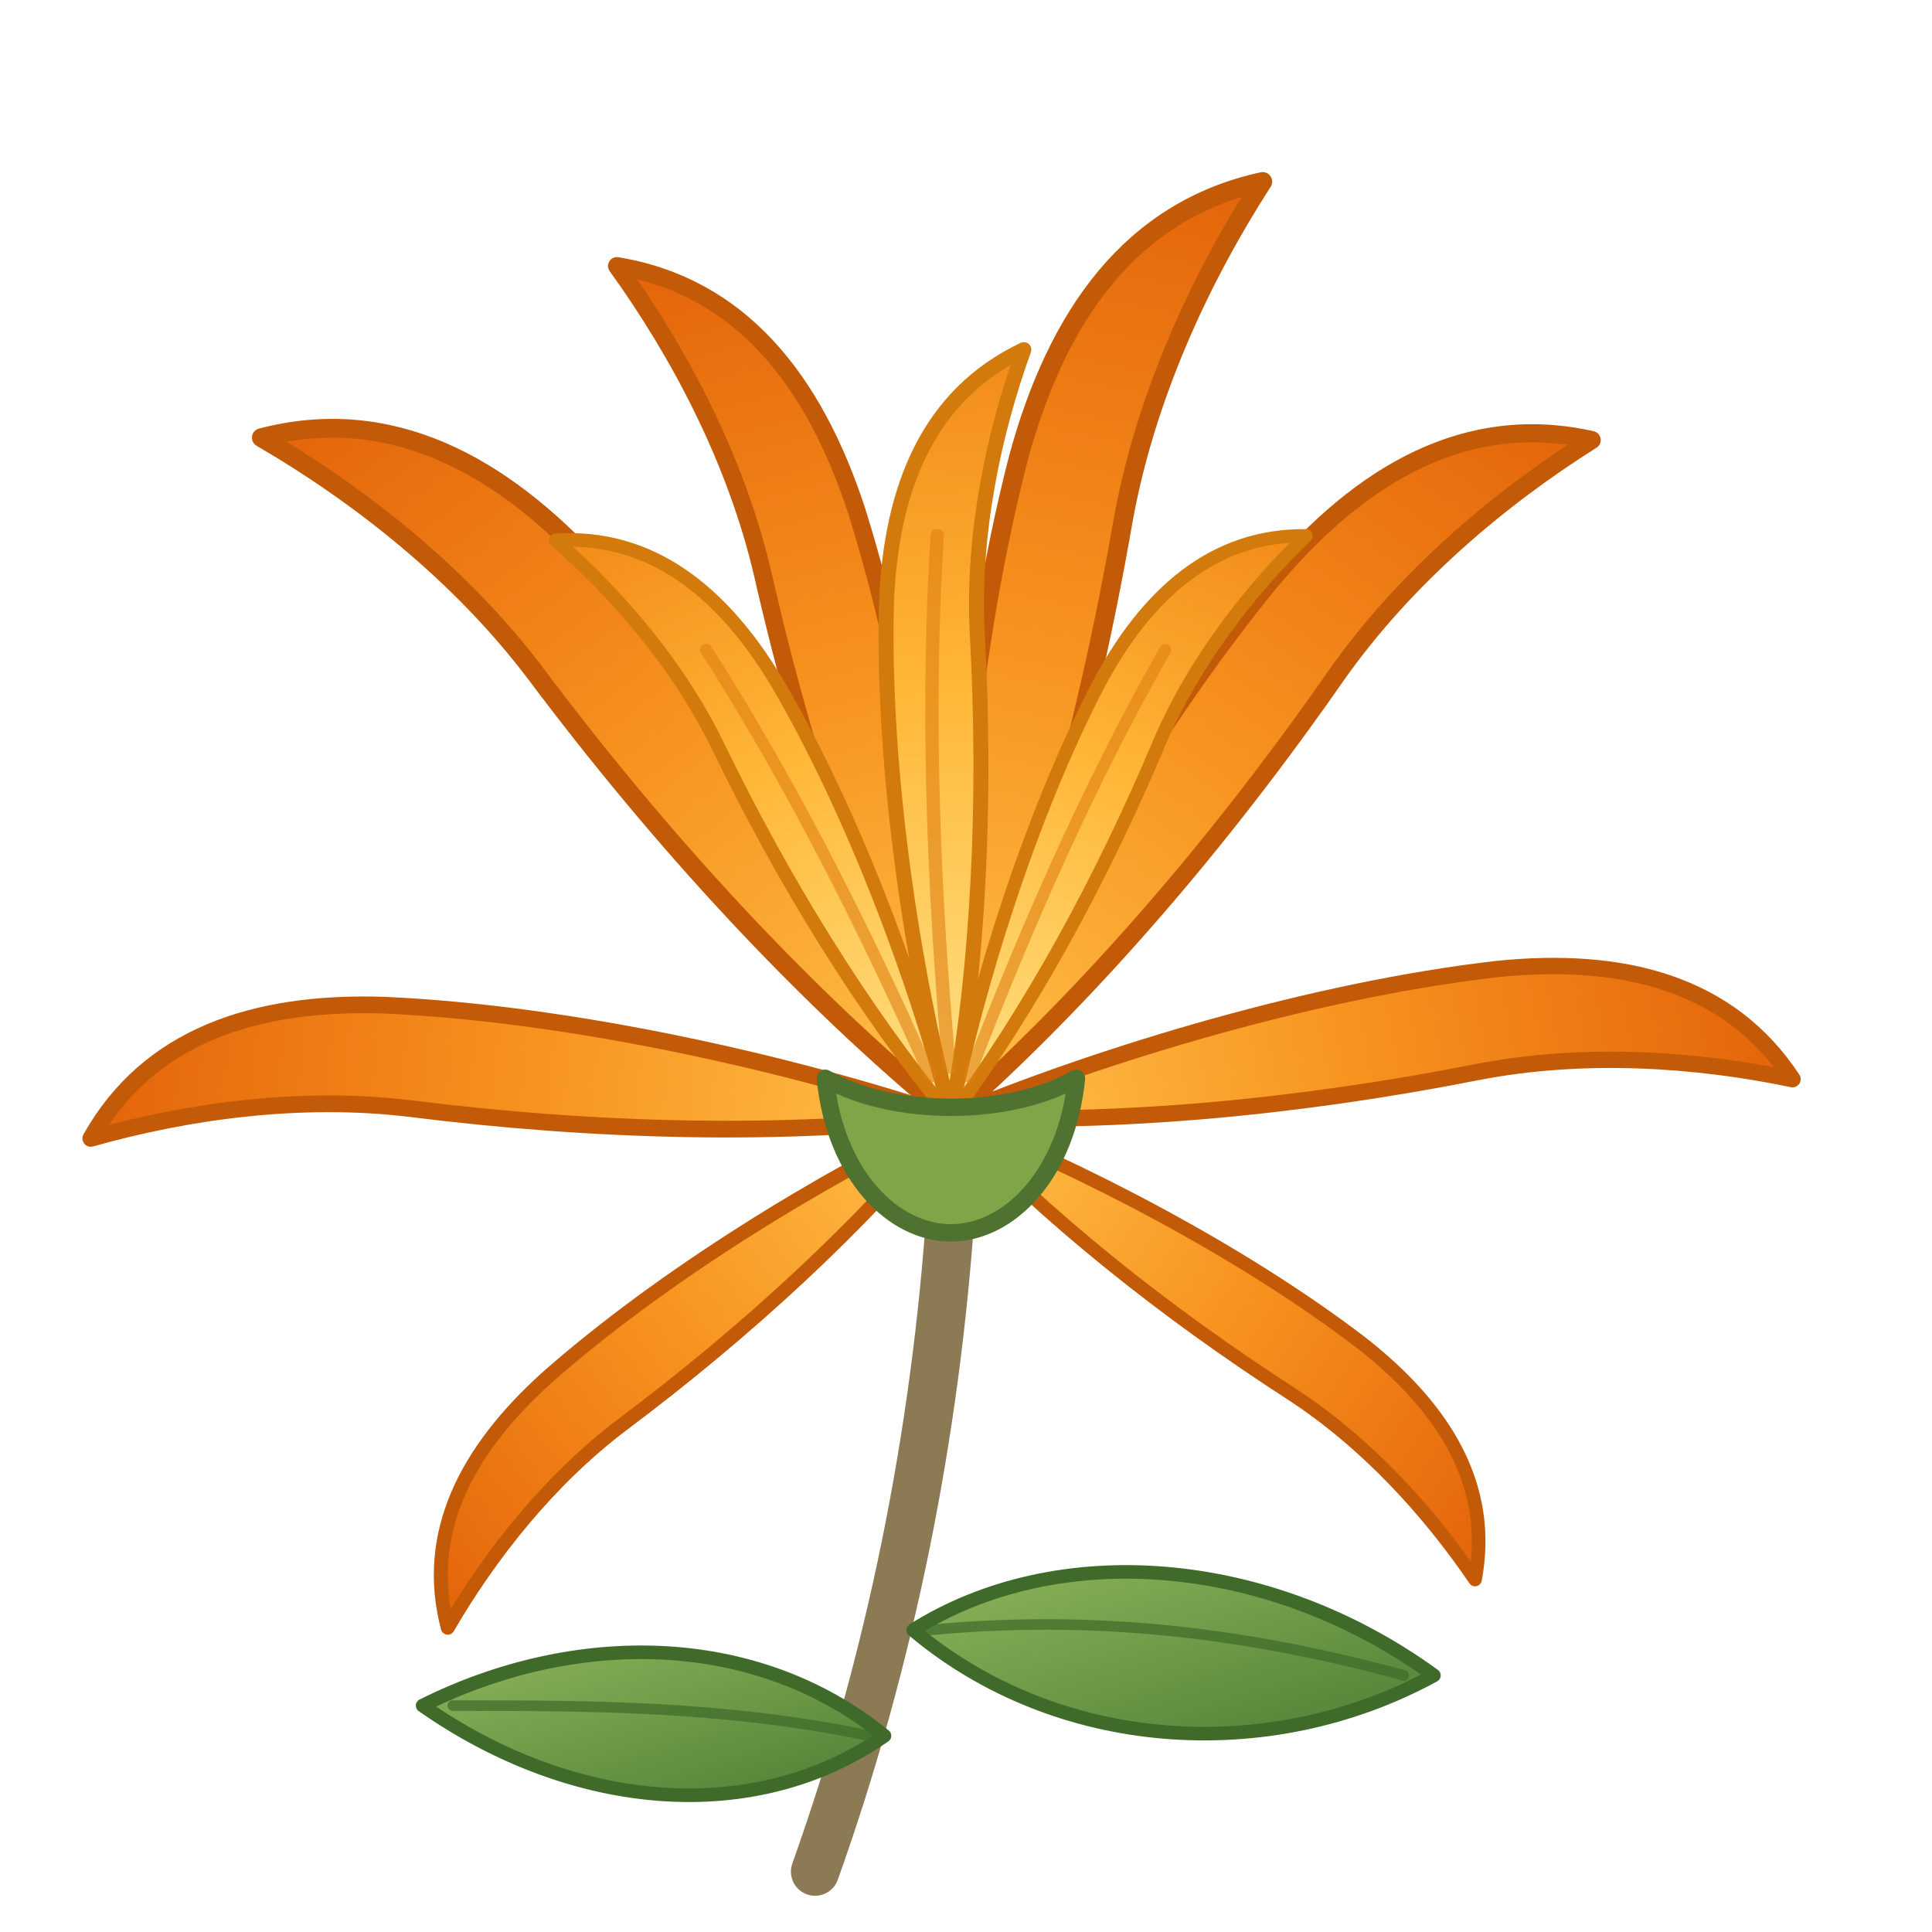
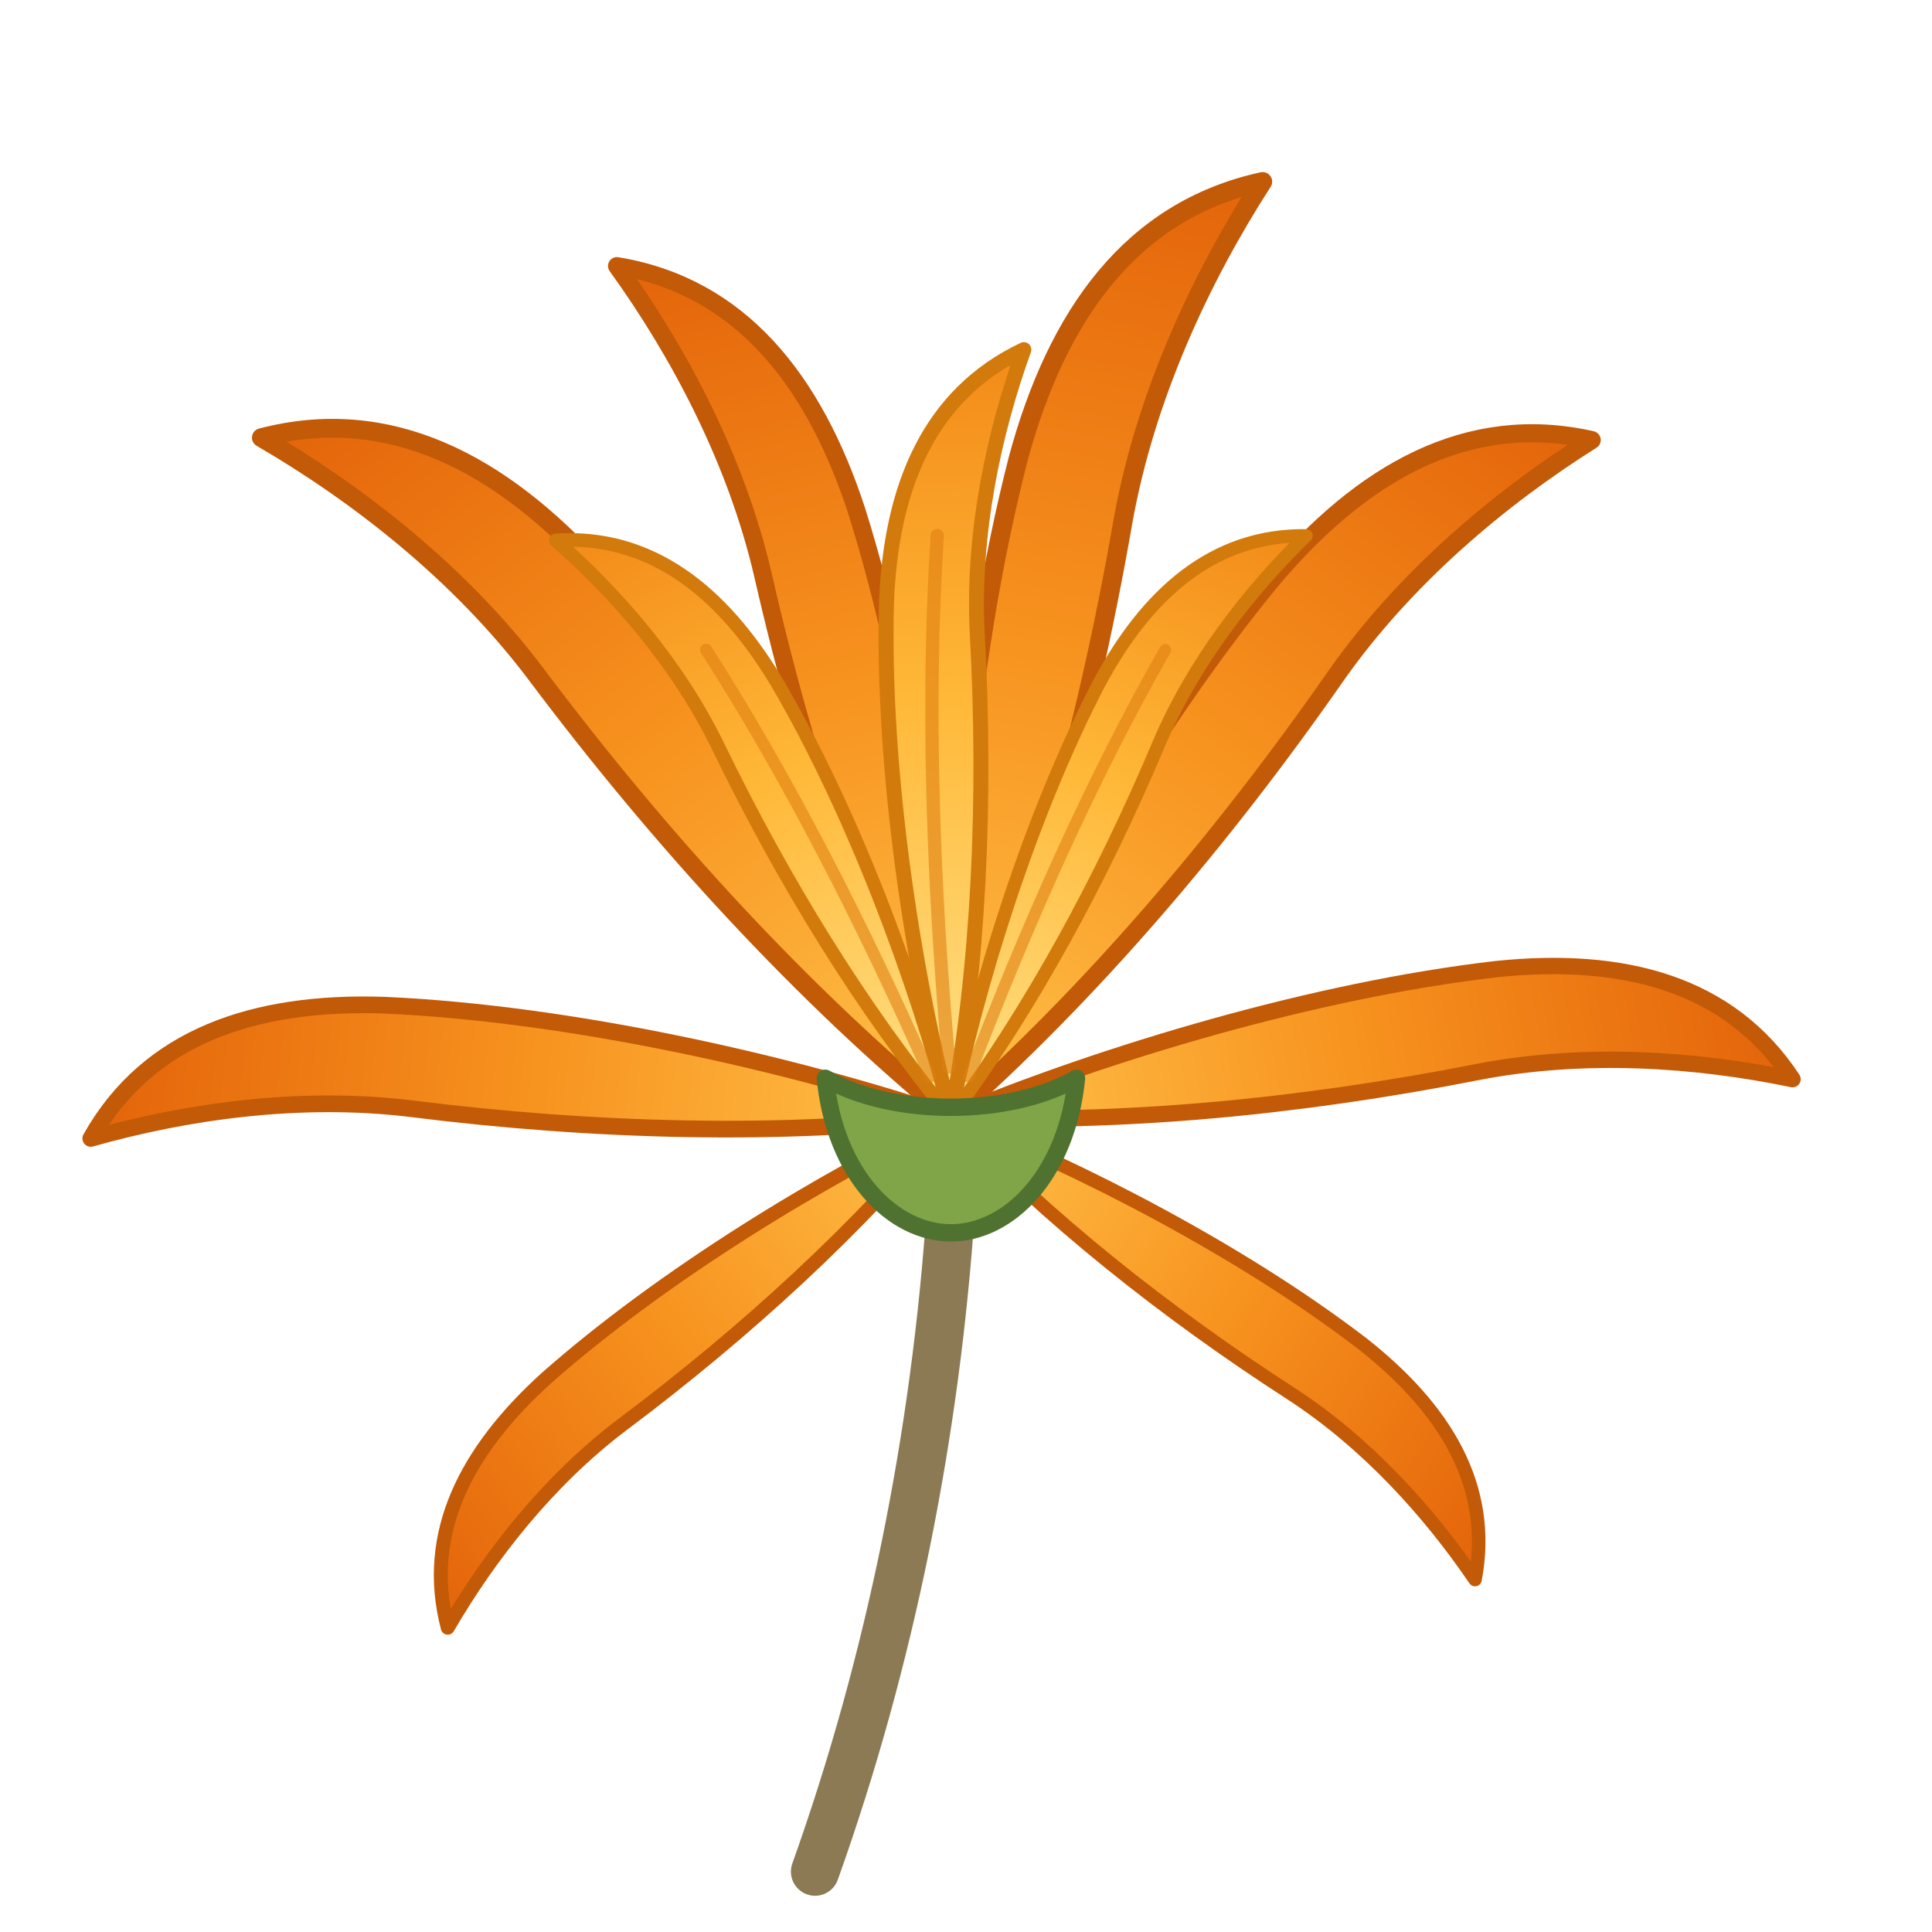
<svg xmlns="http://www.w3.org/2000/svg" viewBox="0 0 128 128" width="128" height="128" role="img" aria-labelledby="title">
  <defs>
    <path id="tepal" d="M0 0 C-2 -9 -3.4 -21 -2.8 -31 C-2.3 -38 0.2 -43.5 6 -46 C4 -41 2.5 -35 2.6 -29 C2.8 -19 2 -9 0 0 Z" />
    <path id="rib" d="M0 -3 C-0.6 -14 -0.6 -25 0.4 -35" />
    <linearGradient id="saffron" x1="0" y1="1" x2="0" y2="0">
      <stop offset="0" stop-color="#FFC24A" />
      <stop offset="0.5" stop-color="#F7921E" />
      <stop offset="1" stop-color="#E4640A" />
    </linearGradient>
    <linearGradient id="gold" x1="0" y1="1" x2="0" y2="0">
      <stop offset="0" stop-color="#FFE38A" />
      <stop offset="0.55" stop-color="#FFB838" />
      <stop offset="1" stop-color="#F38A18" />
    </linearGradient>
-     <linearGradient id="leaf" x1="0" y1="0" x2="1" y2="1">
-       <stop offset="0" stop-color="#8DB45A" />
-       <stop offset="1" stop-color="#4F7F35" />
-     </linearGradient>
  </defs>
  <path d="M63 80 C62 95 59 110 54 124" fill="none" stroke="#8C7A55" stroke-width="3.2" stroke-linecap="round" />
-   <path d="M60.5 108 C70 102 84 103 95 111 C84 117 70 116 60.5 108 Z" fill="url(#leaf)" stroke="#3F6A2A" stroke-width="0.9" stroke-linejoin="round" />
-   <path d="M61.5 108 C72 107 82 108 93 111" fill="none" stroke="#3F6A2A" stroke-width="0.7" stroke-linecap="round" opacity="0.7" />
-   <path d="M58.6 115 C50 108 38 108 28 113 C38 120 50 121 58.6 115 Z" fill="url(#leaf)" stroke="#3F6A2A" stroke-width="0.9" stroke-linejoin="round" />
-   <path d="M57.6 115 C48 113 39 113 30 113" fill="none" stroke="#3F6A2A" stroke-width="0.7" stroke-linecap="round" opacity="0.7" />
  <g transform="translate(63 74) scale(1.28) translate(-63 -88)">
    <g fill="url(#saffron)" stroke="#C25A08" stroke-width="0.9" stroke-linejoin="round">
      <use href="#tepal" transform="translate(63 88) rotate(-128) scale(-0.8 0.8)" />
      <use href="#tepal" transform="translate(63 88) rotate(-84) scale(-0.96 0.96)" />
      <use href="#tepal" transform="translate(63 88) rotate(-38) scale(-1.08 1.08)" />
      <use href="#tepal" transform="translate(63 88) rotate(-14) scale(-1.02 1.02)" />
      <use href="#tepal" transform="translate(63 88) rotate(11) scale(1.1)" />
      <use href="#tepal" transform="translate(63 88) rotate(36) scale(1.04)" />
      <use href="#tepal" transform="translate(63 88) rotate(80) scale(0.94)" />
      <use href="#tepal" transform="translate(63 88) rotate(124) scale(0.78)" />
    </g>
    <g fill="url(#gold)" stroke="#D27A0C" stroke-width="0.9" stroke-linejoin="round">
      <use href="#tepal" transform="translate(63 88) rotate(-27) scale(-0.78 0.78)" />
      <use href="#tepal" transform="translate(63 88) rotate(-2) scale(0.86)" />
      <use href="#tepal" transform="translate(63 88) rotate(24) scale(0.76)" />
    </g>
    <g fill="none" stroke="#E07E10" stroke-width="0.8" stroke-linecap="round" opacity="0.6">
      <use href="#rib" transform="translate(63 88) rotate(-27) scale(-0.78 0.78)" />
      <use href="#rib" transform="translate(63 88) rotate(-2) scale(0.86)" />
      <use href="#rib" transform="translate(63 88) rotate(24) scale(0.76)" />
    </g>
    <path d="M56.5 86 C57 91 60 94 63 94 C66 94 69 91 69.5 86 C66 88 60 88 56.5 86 Z" fill="#7FA548" stroke="#4F7230" stroke-width="0.9" stroke-linejoin="round" />
  </g>
</svg>
